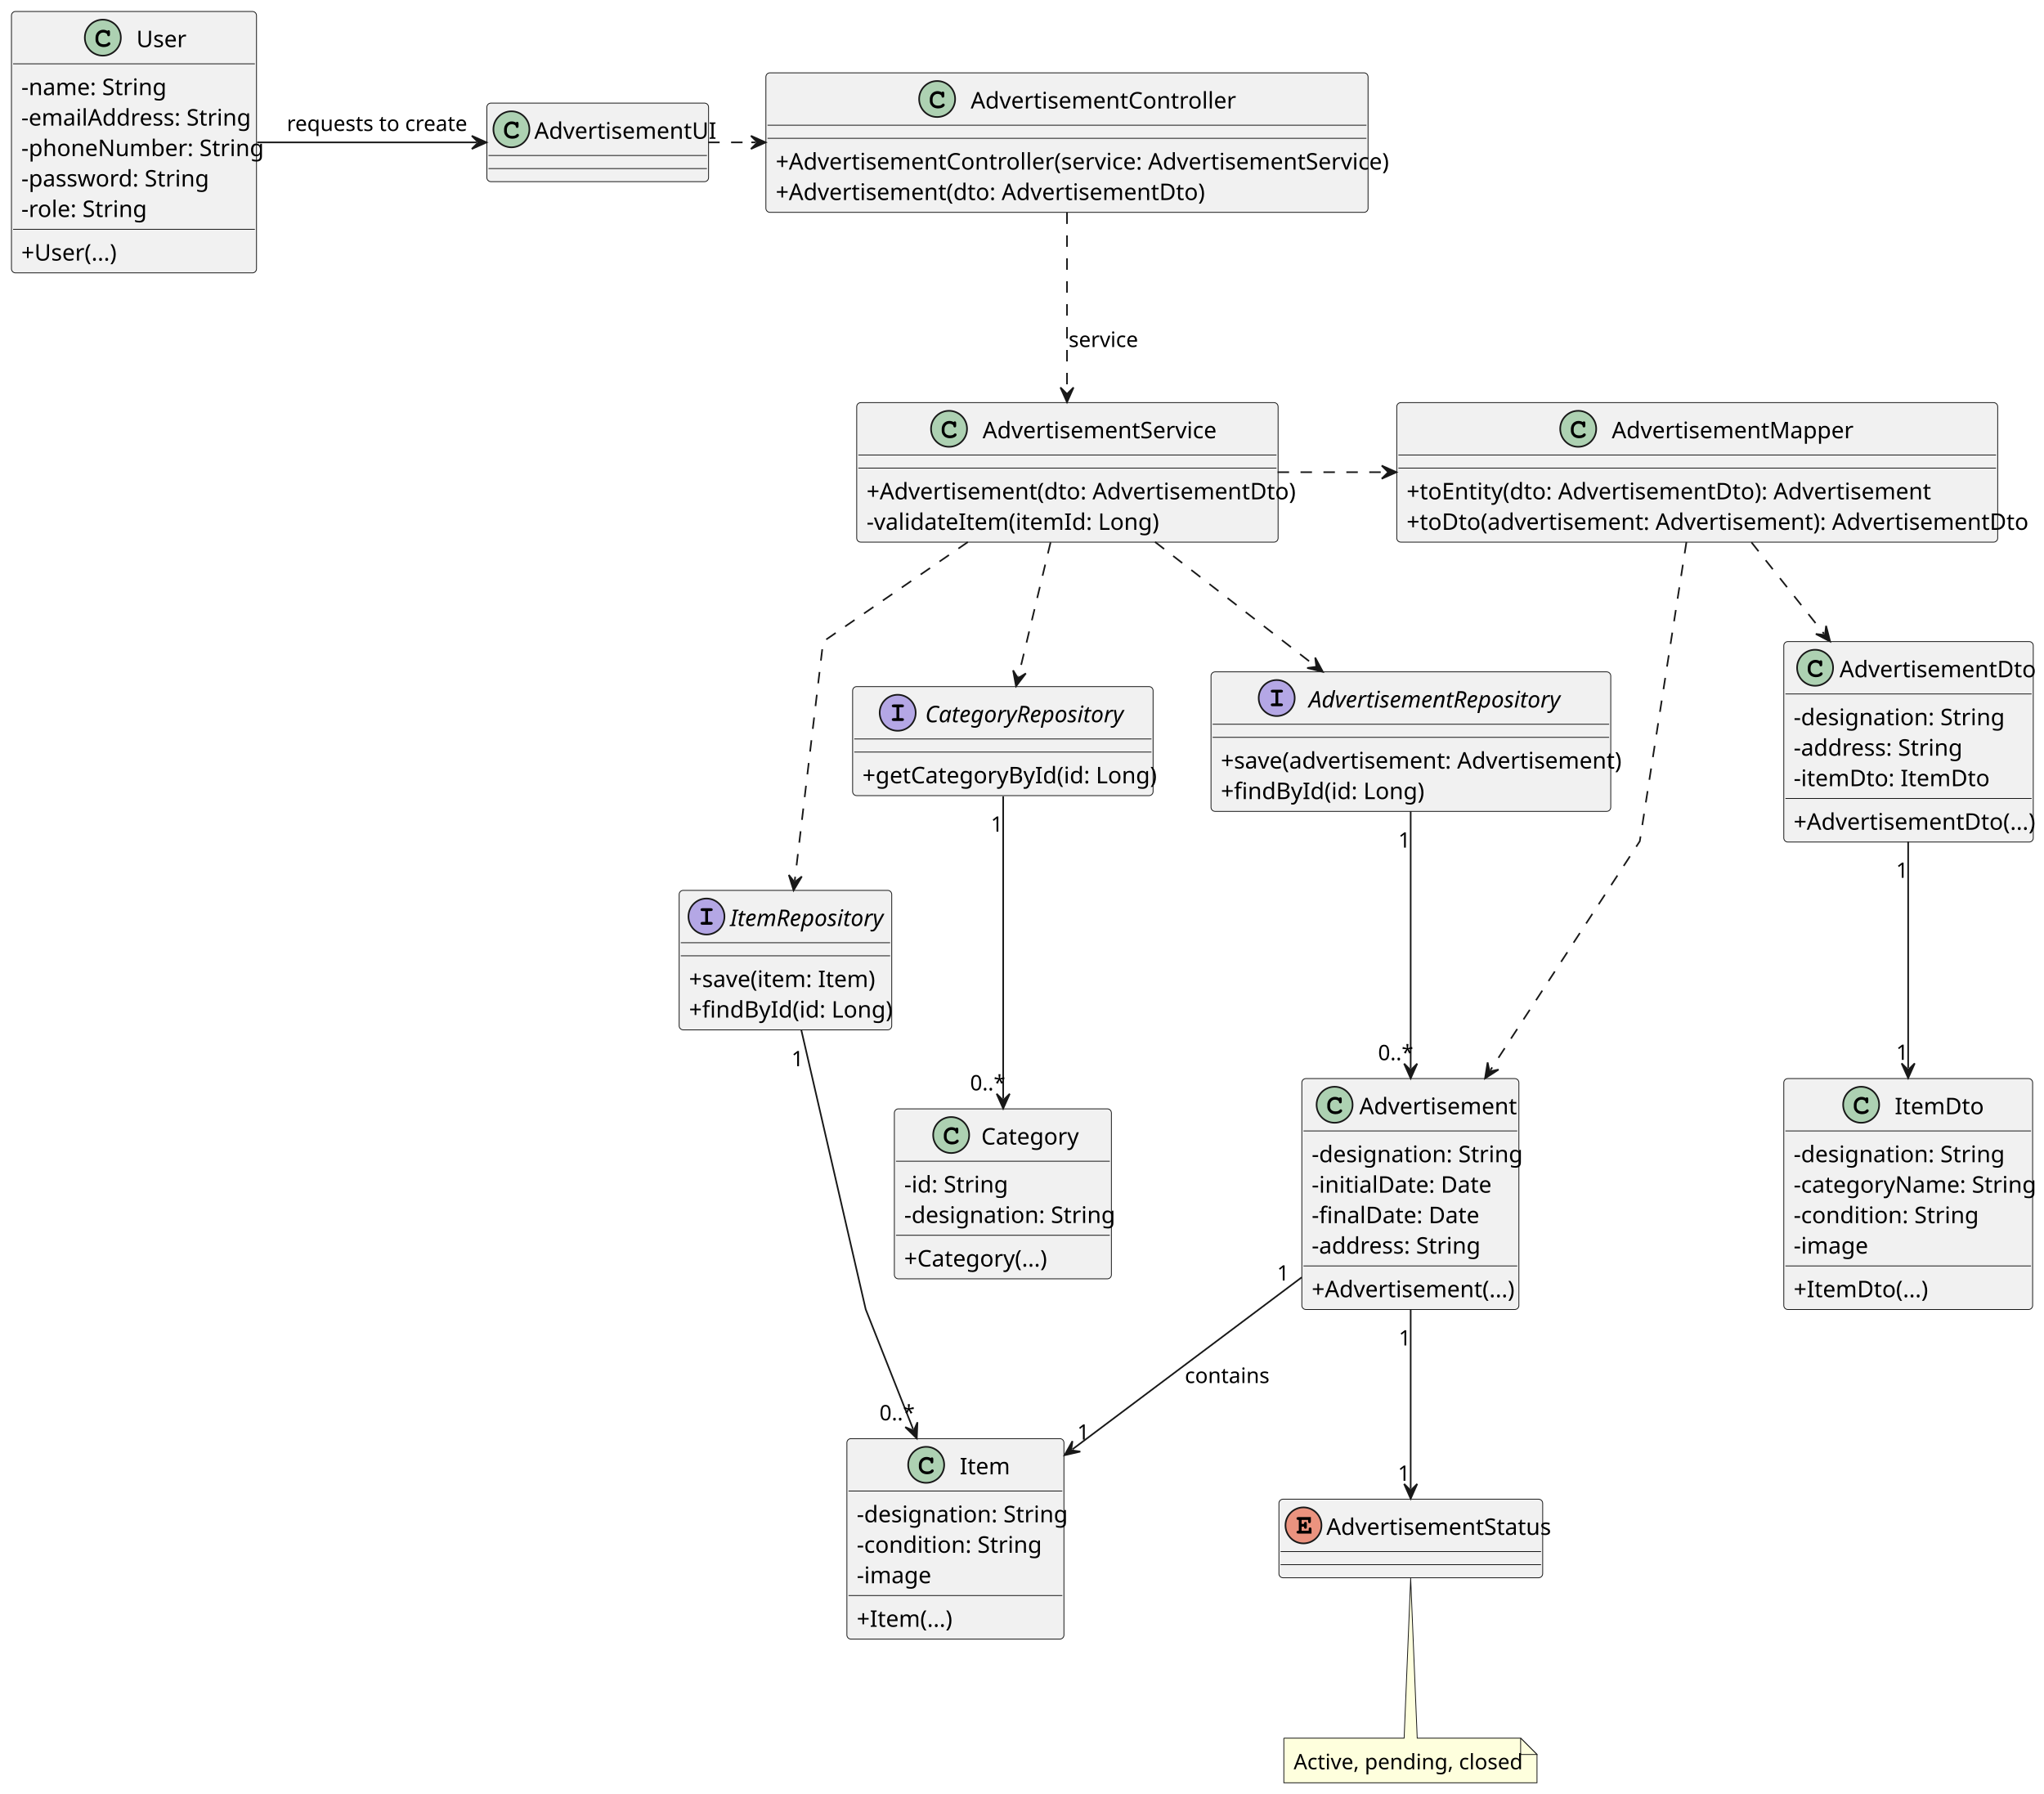
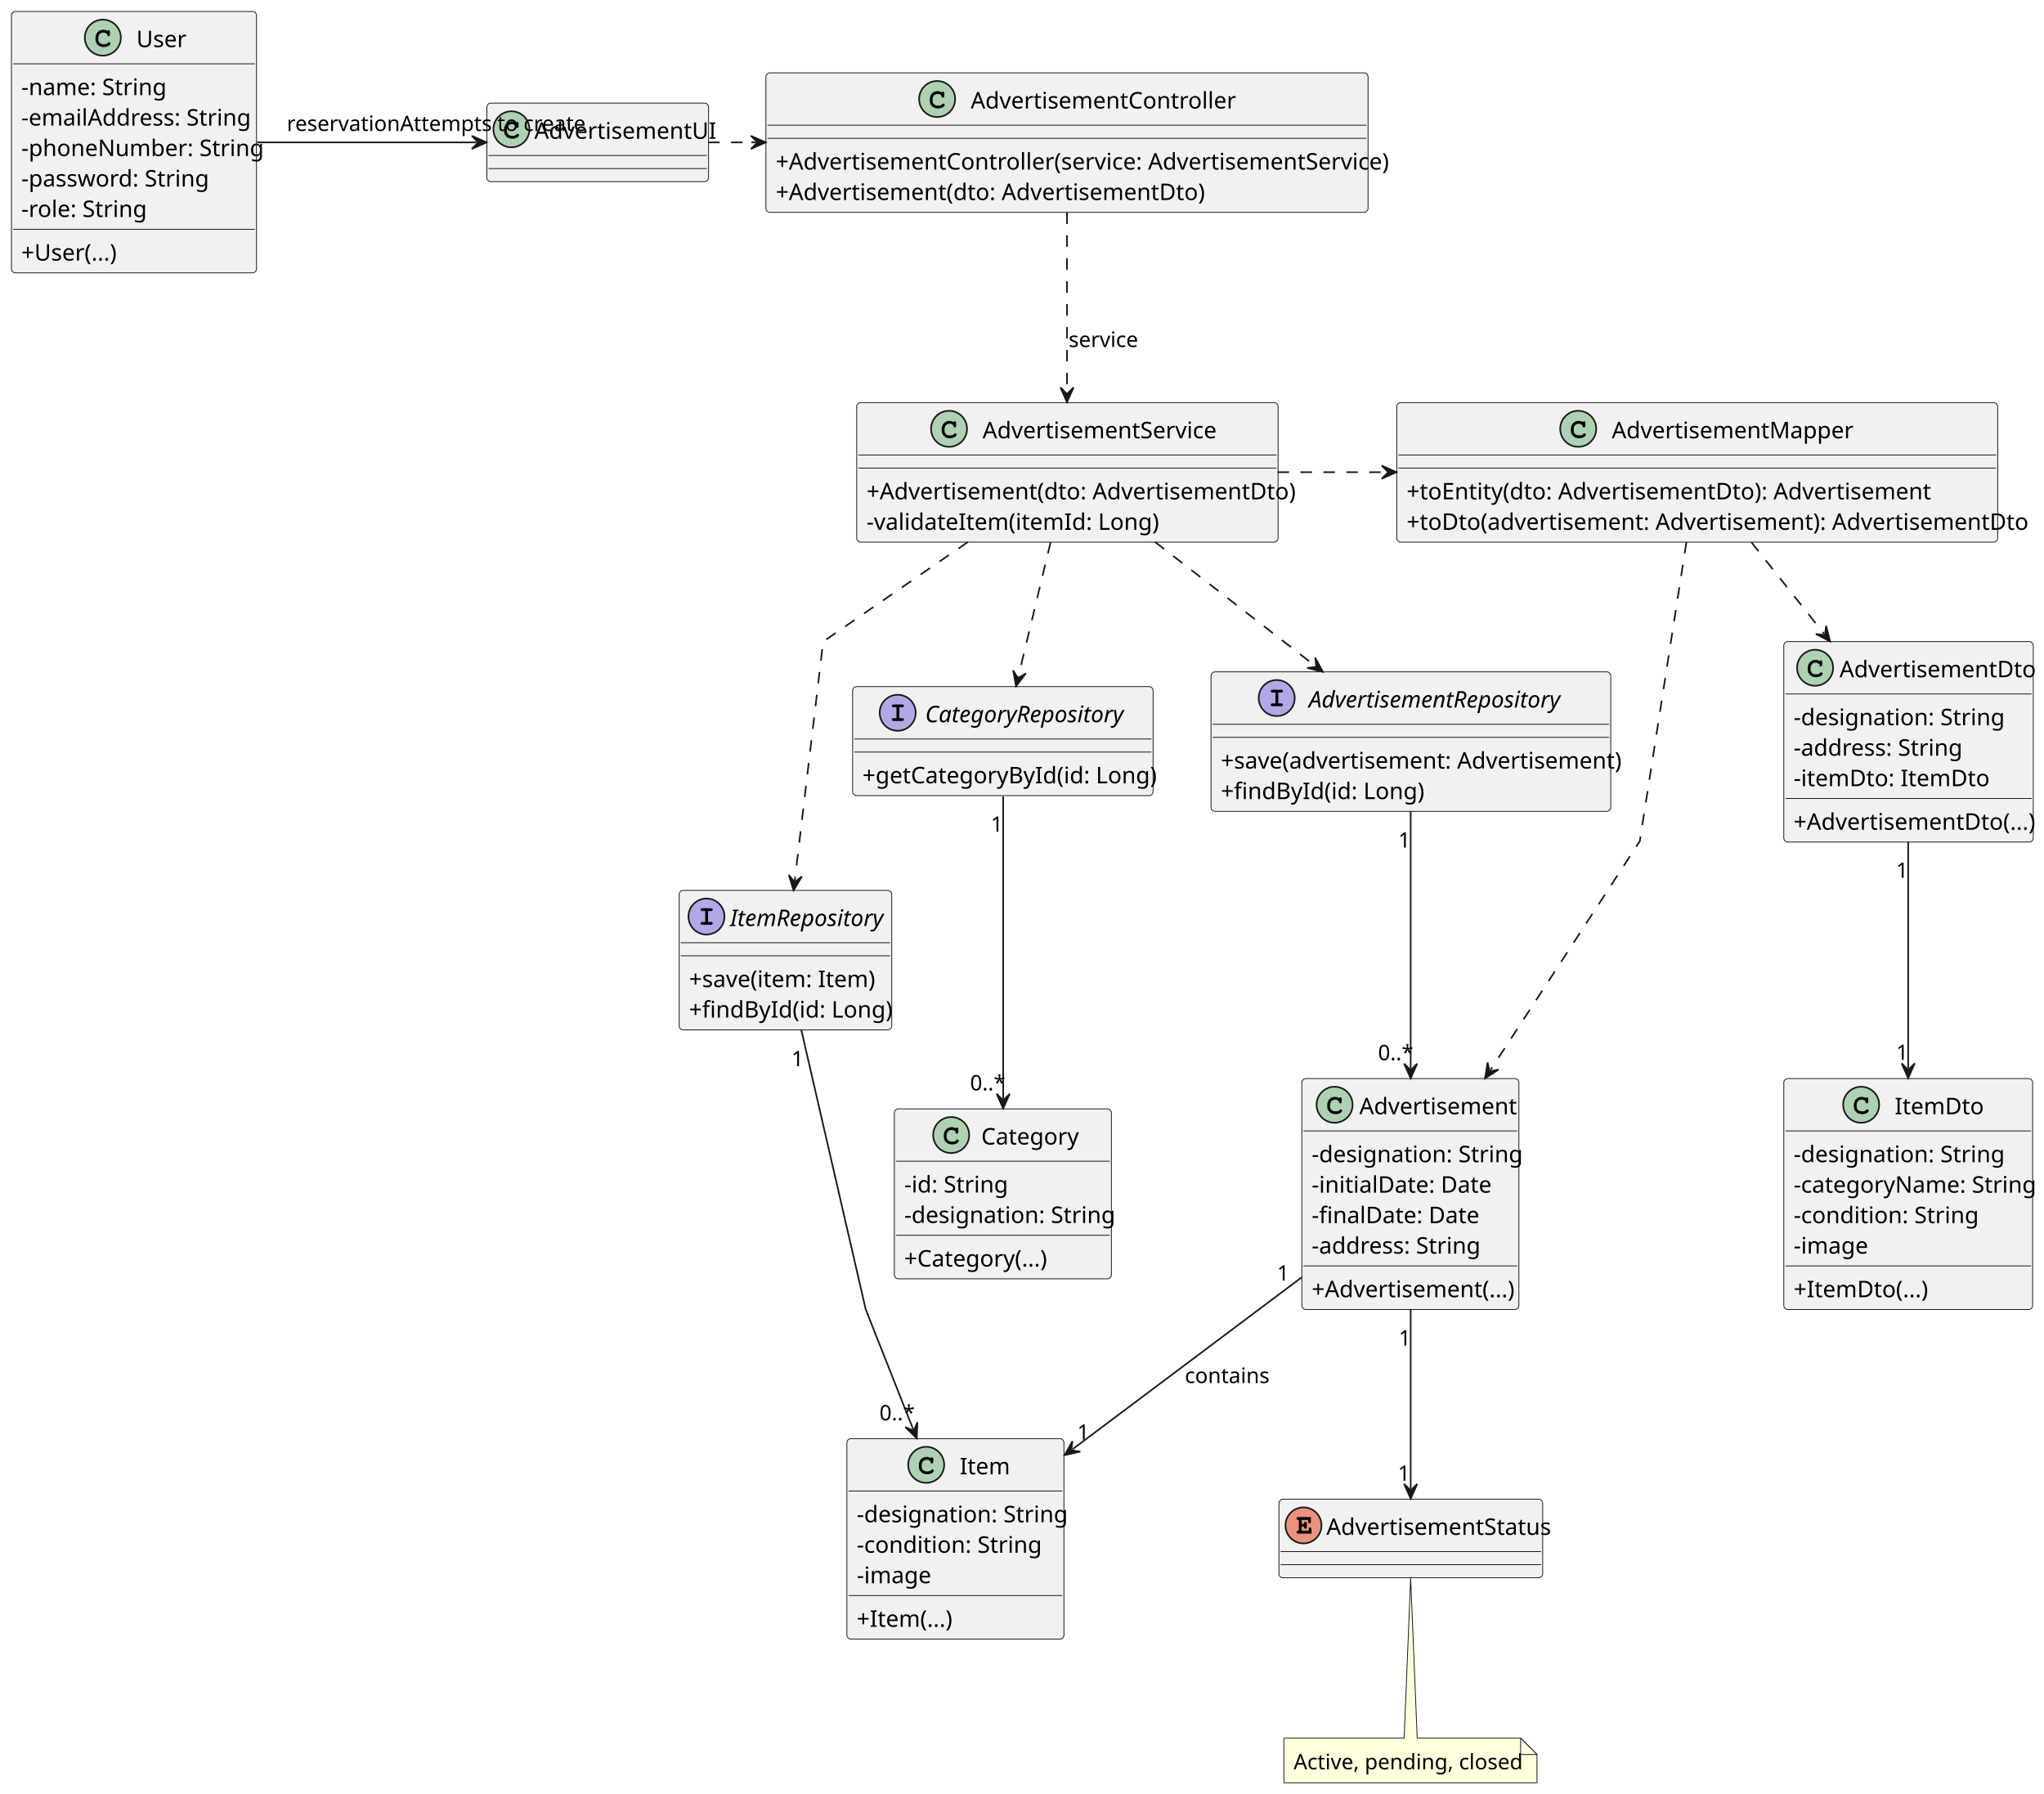
<svg xmlns="http://www.w3.org/2000/svg" contentStyleType="text/css" height="1096px" preserveAspectRatio="none" style="width:1249px;height:1096px;background:#FFFFFF;" version="1.1" viewBox="0 0 1249 1096" width="1249px" zoomAndPan="magnify">
  <defs />
  <g>
    <g id="elem_User">
      <rect codeLine="6" fill="#F1F1F1" height="159.727" id="User" rx="2.5" ry="2.5" style="stroke:#181818;stroke-width:0.5;" width="149.737" x="7" y="7" />
      <ellipse cx="62.839" cy="23" fill="#ADD1B2" rx="11" ry="11" style="stroke:#181818;stroke-width:1.0;" />
      <path d="M65.605,18.875 Q65.761,18.656 65.949,18.547 Q66.136,18.438 66.355,18.438 Q66.73,18.438 66.964,18.703 Q67.199,18.953 67.199,19.562 L67.199,21.016 Q67.199,21.625 66.964,21.891 Q66.73,22.156 66.355,22.156 Q66.011,22.156 65.808,21.953 Q65.605,21.766 65.496,21.25 Q65.449,20.891 65.261,20.703 Q64.933,20.328 64.324,20.109 Q63.714,19.891 63.089,19.891 Q62.324,19.891 61.683,20.219 Q61.058,20.547 60.558,21.297 Q60.074,22.047 60.074,23.078 L60.074,24.172 Q60.074,25.406 60.964,26.234 Q61.855,27.047 63.449,27.047 Q64.386,27.047 65.043,26.797 Q65.433,26.641 65.855,26.203 Q66.121,25.938 66.261,25.859 Q66.418,25.781 66.621,25.781 Q66.949,25.781 67.199,26.047 Q67.464,26.297 67.464,26.641 Q67.464,26.984 67.121,27.391 Q66.621,27.969 65.824,28.297 Q64.746,28.75 63.449,28.75 Q61.933,28.75 60.73,28.125 Q59.746,27.625 59.058,26.562 Q58.371,25.484 58.371,24.203 L58.371,23.047 Q58.371,21.719 58.98,20.578 Q59.605,19.422 60.699,18.812 Q61.792,18.188 63.027,18.188 Q63.761,18.188 64.402,18.359 Q65.058,18.516 65.605,18.875 Z " fill="#000000" />
      <text fill="#000000" font-family="sans-serif" font-size="14" lengthAdjust="spacing" textLength="29.559" x="83.339" y="28.797">User</text>
      <line style="stroke:#181818;stroke-width:0.5;" x1="8" x2="155.737" y1="39" y2="39" />
      <text fill="#000000" font-family="sans-serif" font-size="14" lengthAdjust="spacing" textLength="84.034" x="13" y="58.107">-name: String</text>
      <text fill="#000000" font-family="sans-serif" font-size="14" lengthAdjust="spacing" textLength="133.827" x="13" y="76.728">-emailAddress: String</text>
      <text fill="#000000" font-family="sans-serif" font-size="14" lengthAdjust="spacing" textLength="137.737" x="13" y="95.35">-phoneNumber: String</text>
      <text fill="#000000" font-family="sans-serif" font-size="14" lengthAdjust="spacing" textLength="108.931" x="13" y="113.971">-password: String</text>
      <text fill="#000000" font-family="sans-serif" font-size="14" lengthAdjust="spacing" textLength="72.358" x="13" y="132.592">-role: String</text>
      <line style="stroke:#181818;stroke-width:0.5;" x1="8" x2="155.737" y1="140.106" y2="140.106" />
      <text fill="#000000" font-family="sans-serif" font-size="14" lengthAdjust="spacing" textLength="58.727" x="13" y="159.213">+User(...)</text>
    </g>
    <g id="elem_Item">
      <rect codeLine="15" fill="#F1F1F1" height="122.484" id="Item" rx="2.5" ry="2.5" style="stroke:#181818;stroke-width:0.5;" width="132.627" x="517.5" y="879" />
      <ellipse cx="565.95" cy="895" fill="#ADD1B2" rx="11" ry="11" style="stroke:#181818;stroke-width:1.0;" />
      <path d="M568.715,890.875 Q568.872,890.656 569.059,890.547 Q569.247,890.438 569.465,890.438 Q569.84,890.438 570.075,890.703 Q570.309,890.953 570.309,891.562 L570.309,893.016 Q570.309,893.625 570.075,893.891 Q569.84,894.156 569.465,894.156 Q569.122,894.156 568.918,893.953 Q568.715,893.766 568.606,893.25 Q568.559,892.891 568.372,892.703 Q568.043,892.328 567.434,892.109 Q566.825,891.891 566.2,891.891 Q565.434,891.891 564.793,892.219 Q564.168,892.547 563.668,893.297 Q563.184,894.047 563.184,895.078 L563.184,896.172 Q563.184,897.406 564.075,898.234 Q564.965,899.047 566.559,899.047 Q567.497,899.047 568.153,898.797 Q568.543,898.641 568.965,898.203 Q569.231,897.938 569.372,897.859 Q569.528,897.781 569.731,897.781 Q570.059,897.781 570.309,898.047 Q570.575,898.297 570.575,898.641 Q570.575,898.984 570.231,899.391 Q569.731,899.969 568.934,900.297 Q567.856,900.75 566.559,900.75 Q565.043,900.75 563.84,900.125 Q562.856,899.625 562.168,898.562 Q561.481,897.484 561.481,896.203 L561.481,895.047 Q561.481,893.719 562.09,892.578 Q562.715,891.422 563.809,890.812 Q564.903,890.188 566.137,890.188 Q566.872,890.188 567.512,890.359 Q568.168,890.516 568.715,890.875 Z " fill="#000000" />
      <text fill="#000000" font-family="sans-serif" font-size="14" lengthAdjust="spacing" textLength="27.227" x="586.45" y="900.797">Item</text>
      <line style="stroke:#181818;stroke-width:0.5;" x1="518.5" x2="649.127" y1="911" y2="911" />
      <text fill="#000000" font-family="sans-serif" font-size="14" lengthAdjust="spacing" textLength="120.627" x="523.5" y="930.107">-designation: String</text>
      <text fill="#000000" font-family="sans-serif" font-size="14" lengthAdjust="spacing" textLength="105.055" x="523.5" y="948.729">-condition: String</text>
      <text fill="#000000" font-family="sans-serif" font-size="14" lengthAdjust="spacing" textLength="42.793" x="523.5" y="967.35">-image</text>
      <line style="stroke:#181818;stroke-width:0.5;" x1="518.5" x2="649.127" y1="974.863" y2="974.863" />
      <text fill="#000000" font-family="sans-serif" font-size="14" lengthAdjust="spacing" textLength="56.397" x="523.5" y="993.971">+Item(...)</text>
    </g>
    <g id="elem_ItemDto">
      <rect codeLine="22" fill="#F1F1F1" height="141.106" id="ItemDto" rx="2.5" ry="2.5" style="stroke:#181818;stroke-width:0.5;" width="152.055" x="1090" y="659" />
      <ellipse cx="1137.271" cy="675" fill="#ADD1B2" rx="11" ry="11" style="stroke:#181818;stroke-width:1.0;" />
      <path d="M1140.036,670.875 Q1140.192,670.656 1140.38,670.547 Q1140.567,670.438 1140.786,670.438 Q1141.161,670.438 1141.396,670.703 Q1141.63,670.953 1141.63,671.562 L1141.63,673.016 Q1141.63,673.625 1141.396,673.891 Q1141.161,674.156 1140.786,674.156 Q1140.442,674.156 1140.239,673.953 Q1140.036,673.766 1139.927,673.25 Q1139.88,672.891 1139.692,672.703 Q1139.364,672.328 1138.755,672.109 Q1138.146,671.891 1137.521,671.891 Q1136.755,671.891 1136.114,672.219 Q1135.489,672.547 1134.989,673.297 Q1134.505,674.047 1134.505,675.078 L1134.505,676.172 Q1134.505,677.406 1135.396,678.234 Q1136.286,679.047 1137.88,679.047 Q1138.817,679.047 1139.474,678.797 Q1139.864,678.641 1140.286,678.203 Q1140.552,677.938 1140.692,677.859 Q1140.849,677.781 1141.052,677.781 Q1141.38,677.781 1141.63,678.047 Q1141.896,678.297 1141.896,678.641 Q1141.896,678.984 1141.552,679.391 Q1141.052,679.969 1140.255,680.297 Q1139.177,680.75 1137.88,680.75 Q1136.364,680.75 1135.161,680.125 Q1134.177,679.625 1133.489,678.562 Q1132.802,677.484 1132.802,676.203 L1132.802,675.047 Q1132.802,673.719 1133.411,672.578 Q1134.036,671.422 1135.13,670.812 Q1136.224,670.188 1137.458,670.188 Q1138.192,670.188 1138.833,670.359 Q1139.489,670.516 1140.036,670.875 Z " fill="#000000" />
      <text fill="#000000" font-family="sans-serif" font-size="14" lengthAdjust="spacing" textLength="49.014" x="1157.771" y="680.797">ItemDto</text>
      <line style="stroke:#181818;stroke-width:0.5;" x1="1091" x2="1241.055" y1="691" y2="691" />
      <text fill="#000000" font-family="sans-serif" font-size="14" lengthAdjust="spacing" textLength="120.627" x="1096" y="710.107">-designation: String</text>
      <text fill="#000000" font-family="sans-serif" font-size="14" lengthAdjust="spacing" textLength="140.055" x="1096" y="728.729">-categoryName: String</text>
      <text fill="#000000" font-family="sans-serif" font-size="14" lengthAdjust="spacing" textLength="105.055" x="1096" y="747.35">-condition: String</text>
      <text fill="#000000" font-family="sans-serif" font-size="14" lengthAdjust="spacing" textLength="42.793" x="1096" y="765.971">-image</text>
      <line style="stroke:#181818;stroke-width:0.5;" x1="1091" x2="1241.055" y1="773.484" y2="773.484" />
      <text fill="#000000" font-family="sans-serif" font-size="14" lengthAdjust="spacing" textLength="78.183" x="1096" y="792.592">+ItemDto(...)</text>
    </g>
    <g id="elem_Category">
      <rect codeLine="30" fill="#F1F1F1" height="103.863" id="Category" rx="2.5" ry="2.5" style="stroke:#181818;stroke-width:0.5;" width="132.627" x="546.5" y="677.5" />
      <ellipse cx="581.219" cy="693.5" fill="#ADD1B2" rx="11" ry="11" style="stroke:#181818;stroke-width:1.0;" />
      <path d="M583.985,689.375 Q584.141,689.156 584.328,689.047 Q584.516,688.938 584.735,688.938 Q585.11,688.938 585.344,689.203 Q585.578,689.453 585.578,690.062 L585.578,691.516 Q585.578,692.125 585.344,692.391 Q585.11,692.656 584.735,692.656 Q584.391,692.656 584.188,692.453 Q583.985,692.266 583.875,691.75 Q583.828,691.391 583.641,691.203 Q583.313,690.828 582.703,690.609 Q582.094,690.391 581.469,690.391 Q580.703,690.391 580.063,690.719 Q579.438,691.047 578.938,691.797 Q578.453,692.547 578.453,693.578 L578.453,694.672 Q578.453,695.906 579.344,696.734 Q580.235,697.547 581.828,697.547 Q582.766,697.547 583.422,697.297 Q583.813,697.141 584.235,696.703 Q584.5,696.438 584.641,696.359 Q584.797,696.281 585,696.281 Q585.328,696.281 585.578,696.547 Q585.844,696.797 585.844,697.141 Q585.844,697.484 585.5,697.891 Q585,698.469 584.203,698.797 Q583.125,699.25 581.828,699.25 Q580.313,699.25 579.11,698.625 Q578.125,698.125 577.438,697.062 Q576.75,695.984 576.75,694.703 L576.75,693.547 Q576.75,692.219 577.36,691.078 Q577.985,689.922 579.078,689.312 Q580.172,688.688 581.407,688.688 Q582.141,688.688 582.782,688.859 Q583.438,689.016 583.985,689.375 Z " fill="#000000" />
      <text fill="#000000" font-family="sans-serif" font-size="14" lengthAdjust="spacing" textLength="56.807" x="599.601" y="699.297">Category</text>
      <line style="stroke:#181818;stroke-width:0.5;" x1="547.5" x2="678.127" y1="709.5" y2="709.5" />
      <text fill="#000000" font-family="sans-serif" font-size="14" lengthAdjust="spacing" textLength="59.91" x="552.5" y="728.607">-id: String</text>
      <text fill="#000000" font-family="sans-serif" font-size="14" lengthAdjust="spacing" textLength="120.627" x="552.5" y="747.229">-designation: String</text>
      <line style="stroke:#181818;stroke-width:0.5;" x1="547.5" x2="678.127" y1="754.742" y2="754.742" />
      <text fill="#000000" font-family="sans-serif" font-size="14" lengthAdjust="spacing" textLength="85.976" x="552.5" y="773.85">+Category(...)</text>
    </g>
    <g id="elem_AdvertisementDto">
      <rect codeLine="36" fill="#F1F1F1" height="122.484" id="AdvertisementDto" rx="2.5" ry="2.5" style="stroke:#181818;stroke-width:0.5;" width="152.438" x="1090" y="392" />
      <ellipse cx="1109.126" cy="408" fill="#ADD1B2" rx="11" ry="11" style="stroke:#181818;stroke-width:1.0;" />
      <path d="M1111.892,403.875 Q1112.048,403.656 1112.235,403.547 Q1112.423,403.438 1112.642,403.438 Q1113.017,403.438 1113.251,403.703 Q1113.485,403.953 1113.485,404.562 L1113.485,406.016 Q1113.485,406.625 1113.251,406.891 Q1113.017,407.156 1112.642,407.156 Q1112.298,407.156 1112.095,406.953 Q1111.892,406.766 1111.782,406.25 Q1111.735,405.891 1111.548,405.703 Q1111.22,405.328 1110.61,405.109 Q1110.001,404.891 1109.376,404.891 Q1108.61,404.891 1107.97,405.219 Q1107.345,405.547 1106.845,406.297 Q1106.36,407.047 1106.36,408.078 L1106.36,409.172 Q1106.36,410.406 1107.251,411.234 Q1108.142,412.047 1109.735,412.047 Q1110.673,412.047 1111.329,411.797 Q1111.72,411.641 1112.142,411.203 Q1112.407,410.938 1112.548,410.859 Q1112.704,410.781 1112.907,410.781 Q1113.235,410.781 1113.485,411.047 Q1113.751,411.297 1113.751,411.641 Q1113.751,411.984 1113.407,412.391 Q1112.907,412.969 1112.11,413.297 Q1111.032,413.75 1109.735,413.75 Q1108.22,413.75 1107.017,413.125 Q1106.032,412.625 1105.345,411.562 Q1104.657,410.484 1104.657,409.203 L1104.657,408.047 Q1104.657,406.719 1105.267,405.578 Q1105.892,404.422 1106.985,403.812 Q1108.079,403.188 1109.313,403.188 Q1110.048,403.188 1110.688,403.359 Q1111.345,403.516 1111.892,403.875 Z " fill="#000000" />
      <text fill="#000000" font-family="sans-serif" font-size="14" lengthAdjust="spacing" textLength="111.269" x="1124.043" y="413.797">AdvertisementDto</text>
      <line style="stroke:#181818;stroke-width:0.5;" x1="1091" x2="1241.438" y1="424" y2="424" />
      <text fill="#000000" font-family="sans-serif" font-size="14" lengthAdjust="spacing" textLength="120.627" x="1096" y="443.107">-designation: String</text>
      <text fill="#000000" font-family="sans-serif" font-size="14" lengthAdjust="spacing" textLength="98.82" x="1096" y="461.728">-address: String</text>
      <text fill="#000000" font-family="sans-serif" font-size="14" lengthAdjust="spacing" textLength="109.689" x="1096" y="480.35">-itemDto: ItemDto</text>
      <line style="stroke:#181818;stroke-width:0.5;" x1="1091" x2="1241.438" y1="487.863" y2="487.863" />
      <text fill="#000000" font-family="sans-serif" font-size="14" lengthAdjust="spacing" textLength="140.438" x="1096" y="506.971">+AdvertisementDto(...)</text>
    </g>
    <g id="elem_Advertisement">
      <rect codeLine="43" fill="#F1F1F1" height="141.106" id="Advertisement" rx="2.5" ry="2.5" style="stroke:#181818;stroke-width:0.5;" width="132.627" x="795.5" y="659" />
      <ellipse cx="815.515" cy="675" fill="#ADD1B2" rx="11" ry="11" style="stroke:#181818;stroke-width:1.0;" />
      <path d="M818.281,670.875 Q818.437,670.656 818.624,670.547 Q818.812,670.438 819.031,670.438 Q819.406,670.438 819.64,670.703 Q819.874,670.953 819.874,671.562 L819.874,673.016 Q819.874,673.625 819.64,673.891 Q819.406,674.156 819.031,674.156 Q818.687,674.156 818.484,673.953 Q818.281,673.766 818.171,673.25 Q818.124,672.891 817.937,672.703 Q817.609,672.328 816.999,672.109 Q816.39,671.891 815.765,671.891 Q814.999,671.891 814.359,672.219 Q813.734,672.547 813.234,673.297 Q812.749,674.047 812.749,675.078 L812.749,676.172 Q812.749,677.406 813.64,678.234 Q814.531,679.047 816.124,679.047 Q817.062,679.047 817.718,678.797 Q818.109,678.641 818.531,678.203 Q818.796,677.938 818.937,677.859 Q819.093,677.781 819.296,677.781 Q819.624,677.781 819.874,678.047 Q820.14,678.297 820.14,678.641 Q820.14,678.984 819.796,679.391 Q819.296,679.969 818.499,680.297 Q817.421,680.75 816.124,680.75 Q814.609,680.75 813.406,680.125 Q812.421,679.625 811.734,678.562 Q811.046,677.484 811.046,676.203 L811.046,675.047 Q811.046,673.719 811.656,672.578 Q812.281,671.422 813.374,670.812 Q814.468,670.188 815.702,670.188 Q816.437,670.188 817.077,670.359 Q817.734,670.516 818.281,670.875 Z " fill="#000000" />
      <text fill="#000000" font-family="sans-serif" font-size="14" lengthAdjust="spacing" textLength="89.482" x="830.63" y="680.797">Advertisement</text>
      <line style="stroke:#181818;stroke-width:0.5;" x1="796.5" x2="927.127" y1="691" y2="691" />
      <text fill="#000000" font-family="sans-serif" font-size="14" lengthAdjust="spacing" textLength="120.627" x="801.5" y="710.107">-designation: String</text>
      <text fill="#000000" font-family="sans-serif" font-size="14" lengthAdjust="spacing" textLength="103.489" x="801.5" y="728.729">-initialDate: Date</text>
      <text fill="#000000" font-family="sans-serif" font-size="14" lengthAdjust="spacing" textLength="97.269" x="801.5" y="747.35">-finalDate: Date</text>
      <text fill="#000000" font-family="sans-serif" font-size="14" lengthAdjust="spacing" textLength="98.82" x="801.5" y="765.971">-address: String</text>
      <line style="stroke:#181818;stroke-width:0.5;" x1="796.5" x2="927.127" y1="773.484" y2="773.484" />
      <text fill="#000000" font-family="sans-serif" font-size="14" lengthAdjust="spacing" textLength="118.651" x="801.5" y="792.592">+Advertisement(...)</text>
    </g>
    <g id="elem_AdvertisementStatus">
      <rect codeLine="51" fill="#F1F1F1" height="48" id="AdvertisementStatus" rx="2.5" ry="2.5" style="stroke:#181818;stroke-width:0.5;" width="161.172" x="781.5" y="916" />
      <ellipse cx="796.5" cy="932" fill="#EB937F" rx="11" ry="11" style="stroke:#181818;stroke-width:1.0;" />
      <path d="M795.359,932.797 L795.359,935.297 L799.688,935.297 L799.688,934.375 Q799.688,933.766 799.922,933.5 Q800.172,933.234 800.547,933.234 Q800.922,933.234 801.156,933.5 Q801.391,933.766 801.391,934.375 L801.391,937 L793.391,937 Q792.766,937 792.5,936.766 Q792.25,936.531 792.25,936.141 Q792.25,935.766 792.516,935.531 Q792.781,935.297 793.391,935.297 L793.656,935.297 L793.656,928.641 L793.391,928.641 Q792.766,928.641 792.5,928.406 Q792.25,928.172 792.25,927.781 Q792.25,927.406 792.5,927.172 Q792.766,926.938 793.391,926.938 L801.016,926.938 L801.016,929.531 Q801.016,930.141 800.781,930.406 Q800.562,930.656 800.172,930.656 Q799.797,930.656 799.562,930.406 Q799.328,930.141 799.328,929.531 L799.328,928.641 L795.359,928.641 L795.359,931.094 L796.844,931.094 Q796.844,930.438 796.969,930.25 Q797.234,929.844 797.703,929.844 Q798.078,929.844 798.312,930.109 Q798.547,930.359 798.547,930.969 L798.547,932.938 Q798.547,933.484 798.422,933.672 Q798.156,934.062 797.703,934.062 Q797.234,934.062 796.969,933.656 Q796.844,933.469 796.844,932.797 L795.359,932.797 Z " fill="#000000" />
      <text fill="#000000" font-family="sans-serif" font-size="14" lengthAdjust="spacing" textLength="129.172" x="810.5" y="937.797">AdvertisementStatus</text>
      <line style="stroke:#181818;stroke-width:0.5;" x1="782.5" x2="941.672" y1="948" y2="948" />
      <line style="stroke:#181818;stroke-width:0.5;" x1="782.5" x2="941.672" y1="956" y2="956" />
    </g>
    <g id="elem_CategoryRepository">
      <rect codeLine="54" fill="#F1F1F1" height="66.621" id="CategoryRepository" rx="2.5" ry="2.5" style="stroke:#181818;stroke-width:0.5;" width="183.602" x="521" y="419.5" />
      <ellipse cx="548.545" cy="435.5" fill="#B4A7E5" rx="11" ry="11" style="stroke:#181818;stroke-width:1.0;" />
      <path d="M549.499,432.141 L549.499,438.797 L551.217,438.797 Q551.827,438.797 552.092,439.031 Q552.358,439.266 552.358,439.656 Q552.358,440.031 552.092,440.266 Q551.827,440.5 551.217,440.5 L546.077,440.5 Q545.467,440.5 545.202,440.266 Q544.936,440.031 544.936,439.641 Q544.936,439.266 545.202,439.031 Q545.467,438.797 546.077,438.797 L547.795,438.797 L547.795,432.141 L546.077,432.141 Q545.467,432.141 545.202,431.906 Q544.936,431.672 544.936,431.281 Q544.936,430.906 545.202,430.672 Q545.467,430.438 546.077,430.438 L551.217,430.438 Q551.827,430.438 552.092,430.672 Q552.358,430.906 552.358,431.281 Q552.358,431.672 552.092,431.906 Q551.827,432.141 551.217,432.141 L549.499,432.141 Z " fill="#000000" />
      <text fill="#000000" font-family="sans-serif" font-size="14" font-style="italic" lengthAdjust="spacing" textLength="123.724" x="565.333" y="441.297">CategoryRepository</text>
      <line style="stroke:#181818;stroke-width:0.5;" x1="522" x2="703.602" y1="451.5" y2="451.5" />
      <line style="stroke:#181818;stroke-width:0.5;" x1="522" x2="703.602" y1="459.5" y2="459.5" />
      <text fill="#000000" font-family="sans-serif" font-size="14" lengthAdjust="spacing" textLength="171.602" x="527" y="478.607">+getCategoryById(id: Long)</text>
    </g>
    <g id="elem_AdvertisementRepository">
      <rect codeLine="57" fill="#F1F1F1" height="85.242" id="AdvertisementRepository" rx="2.5" ry="2.5" style="stroke:#181818;stroke-width:0.5;" width="244.265" x="740" y="410.5" />
      <ellipse cx="780.139" cy="426.5" fill="#B4A7E5" rx="11" ry="11" style="stroke:#181818;stroke-width:1.0;" />
      <path d="M781.092,423.141 L781.092,429.797 L782.811,429.797 Q783.421,429.797 783.686,430.031 Q783.952,430.266 783.952,430.656 Q783.952,431.031 783.686,431.266 Q783.421,431.5 782.811,431.5 L777.671,431.5 Q777.061,431.5 776.796,431.266 Q776.53,431.031 776.53,430.641 Q776.53,430.266 776.796,430.031 Q777.061,429.797 777.671,429.797 L779.389,429.797 L779.389,423.141 L777.671,423.141 Q777.061,423.141 776.796,422.906 Q776.53,422.672 776.53,422.281 Q776.53,421.906 776.796,421.672 Q777.061,421.438 777.671,421.438 L782.811,421.438 Q783.421,421.438 783.686,421.672 Q783.952,421.906 783.952,422.281 Q783.952,422.672 783.686,422.906 Q783.421,423.141 782.811,423.141 L781.092,423.141 Z " fill="#000000" />
      <text fill="#000000" font-family="sans-serif" font-size="14" font-style="italic" lengthAdjust="spacing" textLength="156.399" x="799.726" y="432.297">AdvertisementRepository</text>
      <line style="stroke:#181818;stroke-width:0.5;" x1="741" x2="983.265" y1="442.5" y2="442.5" />
      <line style="stroke:#181818;stroke-width:0.5;" x1="741" x2="983.265" y1="450.5" y2="450.5" />
      <text fill="#000000" font-family="sans-serif" font-size="14" lengthAdjust="spacing" textLength="232.265" x="746" y="469.607">+save(advertisement: Advertisement)</text>
      <text fill="#000000" font-family="sans-serif" font-size="14" lengthAdjust="spacing" textLength="117.906" x="746" y="488.228">+findById(id: Long)</text>
    </g>
    <g id="elem_ItemRepository">
      <rect codeLine="61" fill="#F1F1F1" height="85.242" id="ItemRepository" rx="2.5" ry="2.5" style="stroke:#181818;stroke-width:0.5;" width="129.906" x="415" y="544" />
      <ellipse cx="431.693" cy="560" fill="#B4A7E5" rx="11" ry="11" style="stroke:#181818;stroke-width:1.0;" />
      <path d="M432.646,556.641 L432.646,563.297 L434.365,563.297 Q434.974,563.297 435.24,563.531 Q435.505,563.766 435.505,564.156 Q435.505,564.531 435.24,564.766 Q434.974,565 434.365,565 L429.224,565 Q428.615,565 428.349,564.766 Q428.083,564.531 428.083,564.141 Q428.083,563.766 428.349,563.531 Q428.615,563.297 429.224,563.297 L430.943,563.297 L430.943,556.641 L429.224,556.641 Q428.615,556.641 428.349,556.406 Q428.083,556.172 428.083,555.781 Q428.083,555.406 428.349,555.172 Q428.615,554.938 429.224,554.938 L434.365,554.938 Q434.974,554.938 435.24,555.172 Q435.505,555.406 435.505,555.781 Q435.505,556.172 435.24,556.406 Q434.974,556.641 434.365,556.641 L432.646,556.641 Z " fill="#000000" />
      <text fill="#000000" font-family="sans-serif" font-size="14" font-style="italic" lengthAdjust="spacing" textLength="94.144" x="446.069" y="565.797">ItemRepository</text>
      <line style="stroke:#181818;stroke-width:0.5;" x1="416" x2="543.906" y1="576" y2="576" />
      <line style="stroke:#181818;stroke-width:0.5;" x1="416" x2="543.906" y1="584" y2="584" />
      <text fill="#000000" font-family="sans-serif" font-size="14" lengthAdjust="spacing" textLength="108.527" x="421" y="603.107">+save(item: Item)</text>
      <text fill="#000000" font-family="sans-serif" font-size="14" lengthAdjust="spacing" textLength="117.906" x="421" y="621.729">+findById(id: Long)</text>
    </g>
    <g id="elem_AdvertisementMapper">
      <rect codeLine="66" fill="#F1F1F1" height="85.242" id="AdvertisementMapper" rx="2.5" ry="2.5" style="stroke:#181818;stroke-width:0.5;" width="367.202" x="853.5" y="246" />
      <ellipse cx="964.375" cy="262" fill="#ADD1B2" rx="11" ry="11" style="stroke:#181818;stroke-width:1.0;" />
      <path d="M967.141,257.875 Q967.297,257.656 967.485,257.547 Q967.672,257.438 967.891,257.438 Q968.266,257.438 968.5,257.703 Q968.735,257.953 968.735,258.562 L968.735,260.016 Q968.735,260.625 968.5,260.891 Q968.266,261.156 967.891,261.156 Q967.547,261.156 967.344,260.953 Q967.141,260.766 967.032,260.25 Q966.985,259.891 966.797,259.703 Q966.469,259.328 965.86,259.109 Q965.25,258.891 964.625,258.891 Q963.86,258.891 963.219,259.219 Q962.594,259.547 962.094,260.297 Q961.61,261.047 961.61,262.078 L961.61,263.172 Q961.61,264.406 962.5,265.234 Q963.391,266.047 964.985,266.047 Q965.922,266.047 966.579,265.797 Q966.969,265.641 967.391,265.203 Q967.657,264.938 967.797,264.859 Q967.954,264.781 968.157,264.781 Q968.485,264.781 968.735,265.047 Q969,265.297 969,265.641 Q969,265.984 968.657,266.391 Q968.157,266.969 967.36,267.297 Q966.282,267.75 964.985,267.75 Q963.469,267.75 962.266,267.125 Q961.282,266.625 960.594,265.562 Q959.907,264.484 959.907,263.203 L959.907,262.047 Q959.907,260.719 960.516,259.578 Q961.141,258.422 962.235,257.812 Q963.329,257.188 964.563,257.188 Q965.297,257.188 965.938,257.359 Q966.594,257.516 967.141,257.875 Z " fill="#000000" />
      <text fill="#000000" font-family="sans-serif" font-size="14" lengthAdjust="spacing" textLength="136.951" x="984.875" y="267.797">AdvertisementMapper</text>
      <line style="stroke:#181818;stroke-width:0.5;" x1="854.5" x2="1219.702" y1="278" y2="278" />
      <line style="stroke:#181818;stroke-width:0.5;" x1="854.5" x2="1219.702" y1="286" y2="286" />
      <text fill="#000000" font-family="sans-serif" font-size="14" lengthAdjust="spacing" textLength="299.961" x="859.5" y="305.107">+toEntity(dto: AdvertisementDto): Advertisement</text>
      <text fill="#000000" font-family="sans-serif" font-size="14" lengthAdjust="spacing" textLength="355.202" x="859.5" y="323.728">+toDto(advertisement: Advertisement): AdvertisementDto</text>
    </g>
    <g id="elem_AdvertisementService">
      <rect codeLine="71" fill="#F1F1F1" height="85.242" id="AdvertisementService" rx="2.5" ry="2.5" style="stroke:#181818;stroke-width:0.5;" width="257.492" x="523.5" y="246" />
      <ellipse cx="579.914" cy="262" fill="#ADD1B2" rx="11" ry="11" style="stroke:#181818;stroke-width:1.0;" />
      <path d="M582.679,257.875 Q582.835,257.656 583.023,257.547 Q583.21,257.438 583.429,257.438 Q583.804,257.438 584.039,257.703 Q584.273,257.953 584.273,258.562 L584.273,260.016 Q584.273,260.625 584.039,260.891 Q583.804,261.156 583.429,261.156 Q583.085,261.156 582.882,260.953 Q582.679,260.766 582.57,260.25 Q582.523,259.891 582.335,259.703 Q582.007,259.328 581.398,259.109 Q580.789,258.891 580.164,258.891 Q579.398,258.891 578.757,259.219 Q578.132,259.547 577.632,260.297 Q577.148,261.047 577.148,262.078 L577.148,263.172 Q577.148,264.406 578.039,265.234 Q578.929,266.047 580.523,266.047 Q581.46,266.047 582.117,265.797 Q582.507,265.641 582.929,265.203 Q583.195,264.938 583.335,264.859 Q583.492,264.781 583.695,264.781 Q584.023,264.781 584.273,265.047 Q584.539,265.297 584.539,265.641 Q584.539,265.984 584.195,266.391 Q583.695,266.969 582.898,267.297 Q581.82,267.75 580.523,267.75 Q579.007,267.75 577.804,267.125 Q576.82,266.625 576.132,265.562 Q575.445,264.484 575.445,263.203 L575.445,262.047 Q575.445,260.719 576.054,259.578 Q576.679,258.422 577.773,257.812 Q578.867,257.188 580.101,257.188 Q580.835,257.188 581.476,257.359 Q582.132,257.516 582.679,257.875 Z " fill="#000000" />
      <text fill="#000000" font-family="sans-serif" font-size="14" lengthAdjust="spacing" textLength="136.165" x="600.414" y="267.797">AdvertisementService</text>
      <line style="stroke:#181818;stroke-width:0.5;" x1="524.5" x2="779.992" y1="278" y2="278" />
      <line style="stroke:#181818;stroke-width:0.5;" x1="524.5" x2="779.992" y1="286" y2="286" />
      <text fill="#000000" font-family="sans-serif" font-size="14" lengthAdjust="spacing" textLength="245.492" x="529.5" y="305.107">+Advertisement(dto: AdvertisementDto)</text>
      <text fill="#000000" font-family="sans-serif" font-size="14" lengthAdjust="spacing" textLength="166.517" x="529.5" y="323.728">-validateItem(itemId: Long)</text>
    </g>
    <g id="elem_AdvertisementController">
      <rect codeLine="76" fill="#F1F1F1" height="85.242" id="AdvertisementController" rx="2.5" ry="2.5" style="stroke:#181818;stroke-width:0.5;" width="367.961" x="468" y="44.5" />
      <ellipse cx="572.644" cy="60.5" fill="#ADD1B2" rx="11" ry="11" style="stroke:#181818;stroke-width:1.0;" />
      <path d="M575.41,56.375 Q575.566,56.156 575.754,56.047 Q575.941,55.938 576.16,55.938 Q576.535,55.938 576.769,56.203 Q577.004,56.453 577.004,57.062 L577.004,58.516 Q577.004,59.125 576.769,59.391 Q576.535,59.656 576.16,59.656 Q575.816,59.656 575.613,59.453 Q575.41,59.266 575.301,58.75 Q575.254,58.391 575.066,58.203 Q574.738,57.828 574.129,57.609 Q573.519,57.391 572.894,57.391 Q572.129,57.391 571.488,57.719 Q570.863,58.047 570.363,58.797 Q569.879,59.547 569.879,60.578 L569.879,61.672 Q569.879,62.906 570.769,63.734 Q571.66,64.547 573.254,64.547 Q574.191,64.547 574.848,64.297 Q575.238,64.141 575.66,63.703 Q575.926,63.438 576.066,63.359 Q576.223,63.281 576.426,63.281 Q576.754,63.281 577.004,63.547 Q577.269,63.797 577.269,64.141 Q577.269,64.484 576.926,64.891 Q576.426,65.469 575.629,65.797 Q574.551,66.25 573.254,66.25 Q571.738,66.25 570.535,65.625 Q569.551,65.125 568.863,64.062 Q568.176,62.984 568.176,61.703 L568.176,60.547 Q568.176,59.219 568.785,58.078 Q569.41,56.922 570.504,56.312 Q571.598,55.688 572.832,55.688 Q573.566,55.688 574.207,55.859 Q574.863,56.016 575.41,56.375 Z " fill="#000000" />
      <text fill="#000000" font-family="sans-serif" font-size="14" lengthAdjust="spacing" textLength="150.172" x="593.144" y="66.297">AdvertisementController</text>
      <line style="stroke:#181818;stroke-width:0.5;" x1="469" x2="834.961" y1="76.5" y2="76.5" />
      <line style="stroke:#181818;stroke-width:0.5;" x1="469" x2="834.961" y1="84.5" y2="84.5" />
      <text fill="#000000" font-family="sans-serif" font-size="14" lengthAdjust="spacing" textLength="355.961" x="474" y="103.607">+AdvertisementController(service: AdvertisementService)</text>
      <text fill="#000000" font-family="sans-serif" font-size="14" lengthAdjust="spacing" textLength="245.492" x="474" y="122.228">+Advertisement(dto: AdvertisementDto)</text>
    </g>
    <g id="elem_AdvertisementUI">
      <rect codeLine="81" fill="#F1F1F1" height="48" id="AdvertisementUI" rx="2.5" ry="2.5" style="stroke:#181818;stroke-width:0.5;" width="135.482" x="297.5" y="63" />
      <ellipse cx="312.5" cy="79" fill="#ADD1B2" rx="11" ry="11" style="stroke:#181818;stroke-width:1.0;" />
      <path d="M315.266,74.875 Q315.422,74.656 315.609,74.547 Q315.797,74.438 316.016,74.438 Q316.391,74.438 316.625,74.703 Q316.859,74.953 316.859,75.562 L316.859,77.016 Q316.859,77.625 316.625,77.891 Q316.391,78.156 316.016,78.156 Q315.672,78.156 315.469,77.953 Q315.266,77.766 315.156,77.25 Q315.109,76.891 314.922,76.703 Q314.594,76.328 313.984,76.109 Q313.375,75.891 312.75,75.891 Q311.984,75.891 311.344,76.219 Q310.719,76.547 310.219,77.297 Q309.734,78.047 309.734,79.078 L309.734,80.172 Q309.734,81.406 310.625,82.234 Q311.516,83.047 313.109,83.047 Q314.047,83.047 314.703,82.797 Q315.094,82.641 315.516,82.203 Q315.781,81.938 315.922,81.859 Q316.078,81.781 316.281,81.781 Q316.609,81.781 316.859,82.047 Q317.125,82.297 317.125,82.641 Q317.125,82.984 316.781,83.391 Q316.281,83.969 315.484,84.297 Q314.406,84.75 313.109,84.75 Q311.594,84.75 310.391,84.125 Q309.406,83.625 308.719,82.562 Q308.031,81.484 308.031,80.203 L308.031,79.047 Q308.031,77.719 308.641,76.578 Q309.266,75.422 310.359,74.812 Q311.453,74.188 312.688,74.188 Q313.422,74.188 314.062,74.359 Q314.719,74.516 315.266,74.875 Z " fill="#000000" />
      <text fill="#000000" font-family="sans-serif" font-size="14" lengthAdjust="spacing" textLength="103.482" x="326.5" y="84.797">AdvertisementUI</text>
      <line style="stroke:#181818;stroke-width:0.5;" x1="298.5" x2="431.982" y1="95" y2="95" />
      <line style="stroke:#181818;stroke-width:0.5;" x1="298.5" x2="431.982" y1="103" y2="103" />
    </g>
    <g id="elem_GMN31">
      <path d="M784.5,1062 L784.5,1089.291 A0,0 0 0 0 784.5,1089.291 L939.194,1089.291 A0,0 0 0 0 939.194,1089.291 L939.194,1072 L929.194,1062 L866,1062 L862,964.25 L858,1062 L784.5,1062 A0,0 0 0 0 784.5,1062 " fill="#FEFFDD" style="stroke:#181818;stroke-width:0.5;" />
      <path d="M929.194,1062 L929.194,1072 L939.194,1072 L929.194,1062 " fill="#FEFFDD" style="stroke:#181818;stroke-width:0.5;" />
      <text fill="#000000" font-family="sans-serif" font-size="13" lengthAdjust="spacing" textLength="133.694" x="790.5" y="1081.028">Active, pending, closed</text>
    </g>
    <g id="link_AdvertisementUI_AdvertisementController">
      <path codeLine="84" d="M432.74,87 C448.45,87 460.67,87 460.67,87 C460.67,87 457.37,87 461.86,87 " fill="none" id="AdvertisementUI-to-AdvertisementController" style="stroke:#181818;stroke-width:1.0;stroke-dasharray:7.0,7.0;" />
      <polygon fill="#181818" points="467.86,87,458.86,83,462.86,87,458.86,91,467.86,87" style="stroke:#181818;stroke-width:1.0;" />
    </g>
    <g id="link_AdvertisementController_AdvertisementService">
      <path codeLine="86" d="M652,129.82 C652,163.87 652,205.7 652,239.73 " fill="none" id="AdvertisementController-to-AdvertisementService" style="stroke:#181818;stroke-width:1.0;stroke-dasharray:7.0,7.0;" />
      <polygon fill="#181818" points="652,245.73,656,236.73,652,240.73,648,236.73,652,245.73" style="stroke:#181818;stroke-width:1.0;" />
      <text fill="#000000" font-family="sans-serif" font-size="13" lengthAdjust="spacing" textLength="41.177" x="653" y="212.028">service</text>
    </g>
    <g id="link_AdvertisementService_AdvertisementMapper">
      <path codeLine="88" d="M780.7,288.5 C784.7,288.5 814.57,288.5 847.31,288.5 " fill="none" id="AdvertisementService-to-AdvertisementMapper" style="stroke:#181818;stroke-width:1.0;stroke-dasharray:7.0,7.0;" />
      <polygon fill="#181818" points="853.31,288.5,844.31,284.5,848.31,288.5,844.31,292.5,853.31,288.5" style="stroke:#181818;stroke-width:1.0;" />
    </g>
    <g id="link_AdvertisementService_AdvertisementRepository">
      <path codeLine="89" d="M705.81,331.14 C737.28,355.49 772.135,382.458 803.585,406.798 " fill="none" id="AdvertisementService-to-AdvertisementRepository" style="stroke:#181818;stroke-width:1.0;stroke-dasharray:7.0,7.0;" />
      <polygon fill="#181818" points="808.33,410.47,803.661,401.798,804.376,407.41,798.764,408.125,808.33,410.47" style="stroke:#181818;stroke-width:1.0;" />
    </g>
    <g id="link_AdvertisementService_CategoryRepository">
      <path codeLine="90" d="M641.96,331.35 C635.39,358.71 628.329,388.115 622.259,413.425 " fill="none" id="AdvertisementService-to-CategoryRepository" style="stroke:#181818;stroke-width:1.0;stroke-dasharray:7.0,7.0;" />
      <polygon fill="#181818" points="620.86,419.26,626.849,411.441,622.026,414.398,619.069,409.575,620.86,419.26" style="stroke:#181818;stroke-width:1.0;" />
    </g>
    <g id="link_AdvertisementService_ItemRepository">
      <path codeLine="91" d="M591.4,331.19 C550.14,359.57 503,392 503,392 C503,392 492.398,481.172 485.638,538.032 " fill="none" id="AdvertisementService-to-ItemRepository" style="stroke:#181818;stroke-width:1.0;stroke-dasharray:7.0,7.0;" />
      <polygon fill="#181818" points="484.93,543.99,489.964,535.525,485.52,539.025,482.021,534.581,484.93,543.99" style="stroke:#181818;stroke-width:1.0;" />
    </g>
    <g id="link_ItemRepository_Item">
      <path codeLine="93" d="M489.62,629.23 C503.89,691.12 529,800 529,800 C529,800 543.122,835.691 557.992,873.261 " fill="none" id="ItemRepository-to-Item" style="stroke:#181818;stroke-width:1.0;" />
      <polygon fill="#181818" points="560.2,878.84,560.607,869,558.36,874.191,553.169,871.944,560.2,878.84" style="stroke:#181818;stroke-width:1.0;" />
      <text fill="#000000" font-family="sans-serif" font-size="13" lengthAdjust="spacing" textLength="7.23" x="483.621" y="651.427">1</text>
      <text fill="#000000" font-family="sans-serif" font-size="13" lengthAdjust="spacing" textLength="19.513" x="537.401" y="867.803">0..*</text>
    </g>
    <g id="link_CategoryRepository_Category">
      <path codeLine="94" d="M613,486.57 C613,533.72 613,615.44 613,671.3 " fill="none" id="CategoryRepository-to-Category" style="stroke:#181818;stroke-width:1.0;" />
      <polygon fill="#181818" points="613,677.3,617,668.3,613,672.3,609,668.3,613,677.3" style="stroke:#181818;stroke-width:1.0;" />
      <text fill="#000000" font-family="sans-serif" font-size="13" lengthAdjust="spacing" textLength="7.23" x="605.432" y="508.152">1</text>
      <text fill="#000000" font-family="sans-serif" font-size="13" lengthAdjust="spacing" textLength="19.513" x="592.783" y="666.201">0..*</text>
    </g>
    <g id="link_AdvertisementRepository_Advertisement">
      <path codeLine="95" d="M862,495.69 C862,538.96 862,601.39 862,652.88 " fill="none" id="AdvertisementRepository-to-Advertisement" style="stroke:#181818;stroke-width:1.0;" />
      <polygon fill="#181818" points="862,658.88,866,649.88,862,653.88,858,649.88,862,658.88" style="stroke:#181818;stroke-width:1.0;" />
      <text fill="#000000" font-family="sans-serif" font-size="13" lengthAdjust="spacing" textLength="7.23" x="854.439" y="517.881">1</text>
      <text fill="#000000" font-family="sans-serif" font-size="13" lengthAdjust="spacing" textLength="19.513" x="842.066" y="647.759">0..*</text>
    </g>
    <g id="link_User_AdvertisementUI">
      <path codeLine="97" d="M157.1,87 C200.65,87 249.07,87 291.3,87 " fill="none" id="User-to-AdvertisementUI" style="stroke:#181818;stroke-width:1.0;" />
      <polygon fill="#181818" points="297.3,87,288.3,83,292.3,87,288.3,91,297.3,87" style="stroke:#181818;stroke-width:1.0;" />
-       <text fill="#000000" font-family="sans-serif" font-size="13" lengthAdjust="spacing" textLength="104.057" x="175.25" y="80.028">requests to create</text>
+       <text fill="#000000" font-family="sans-serif" font-size="13" lengthAdjust="spacing" textLength="104.057" x="175.25" y="80.028">reservationAttempts to create</text>
    </g>
    <g id="link_Advertisement_AdvertisementStatus">
      <path codeLine="99" d="M862,800.22 C862,840.23 862,881.9 862,909.67 " fill="none" id="Advertisement-to-AdvertisementStatus" style="stroke:#181818;stroke-width:1.0;" />
      <polygon fill="#181818" points="862,915.67,866,906.67,862,910.67,858,906.67,862,915.67" style="stroke:#181818;stroke-width:1.0;" />
      <text fill="#000000" font-family="sans-serif" font-size="13" lengthAdjust="spacing" textLength="7.23" x="854.685" y="822.056">1</text>
      <text fill="#000000" font-family="sans-serif" font-size="13" lengthAdjust="spacing" textLength="7.23" x="854.154" y="904.731">1</text>
    </g>
    <g id="link_Advertisement_Item">
      <path codeLine="100" d="M795.41,780.44 C751.56,813.33 699.17,852.63 655.33,885.51 " fill="none" id="Advertisement-to-Item" style="stroke:#181818;stroke-width:1.0;" />
      <polygon fill="#181818" points="650.53,889.11,660.13,886.91,654.53,886.11,655.33,880.51,650.53,889.11" style="stroke:#181818;stroke-width:1.0;" />
      <text fill="#000000" font-family="sans-serif" font-size="13" lengthAdjust="spacing" textLength="48.42" x="724" y="845.028">contains</text>
      <text fill="#000000" font-family="sans-serif" font-size="13" lengthAdjust="spacing" textLength="7.23" x="780.341" y="782.386">1</text>
      <text fill="#000000" font-family="sans-serif" font-size="13" lengthAdjust="spacing" textLength="7.23" x="658.222" y="879.632">1</text>
    </g>
    <g id="link_AdvertisementMapper_AdvertisementDto">
      <path codeLine="101" d="M1070.22,331.35 C1084.85,349.78 1098.591,367.08 1114.571,387.22 " fill="none" id="AdvertisementMapper-to-AdvertisementDto" style="stroke:#181818;stroke-width:1.0;stroke-dasharray:7.0,7.0;" />
      <polygon fill="#181818" points="1118.3,391.92,1115.839,382.384,1115.192,388.003,1109.572,387.356,1118.3,391.92" style="stroke:#181818;stroke-width:1.0;" />
    </g>
    <g id="link_AdvertisementMapper_Advertisement">
      <path codeLine="102" d="M1030.5,331.2 C1020.38,396.12 1002,514 1002,514 C1002,514 951.61,591.206 910.73,653.836 " fill="none" id="AdvertisementMapper-to-Advertisement" style="stroke:#181818;stroke-width:1.0;stroke-dasharray:7.0,7.0;" />
      <polygon fill="#181818" points="907.45,658.86,915.719,653.51,910.183,654.673,909.02,649.137,907.45,658.86" style="stroke:#181818;stroke-width:1.0;" />
    </g>
    <g id="link_AdvertisementDto_ItemDto">
      <path codeLine="104" d="M1166,514.24 C1166,556.85 1166,608.1 1166,652.71 " fill="none" id="AdvertisementDto-to-ItemDto" style="stroke:#181818;stroke-width:1.0;" />
      <polygon fill="#181818" points="1166,658.71,1170,649.71,1166,653.71,1162,649.71,1166,658.71" style="stroke:#181818;stroke-width:1.0;" />
      <text fill="#000000" font-family="sans-serif" font-size="13" lengthAdjust="spacing" textLength="7.23" x="1158.583" y="536.321">1</text>
      <text fill="#000000" font-family="sans-serif" font-size="13" lengthAdjust="spacing" textLength="7.23" x="1158.648" y="647.571">1</text>
    </g>
  </g>
</svg>
